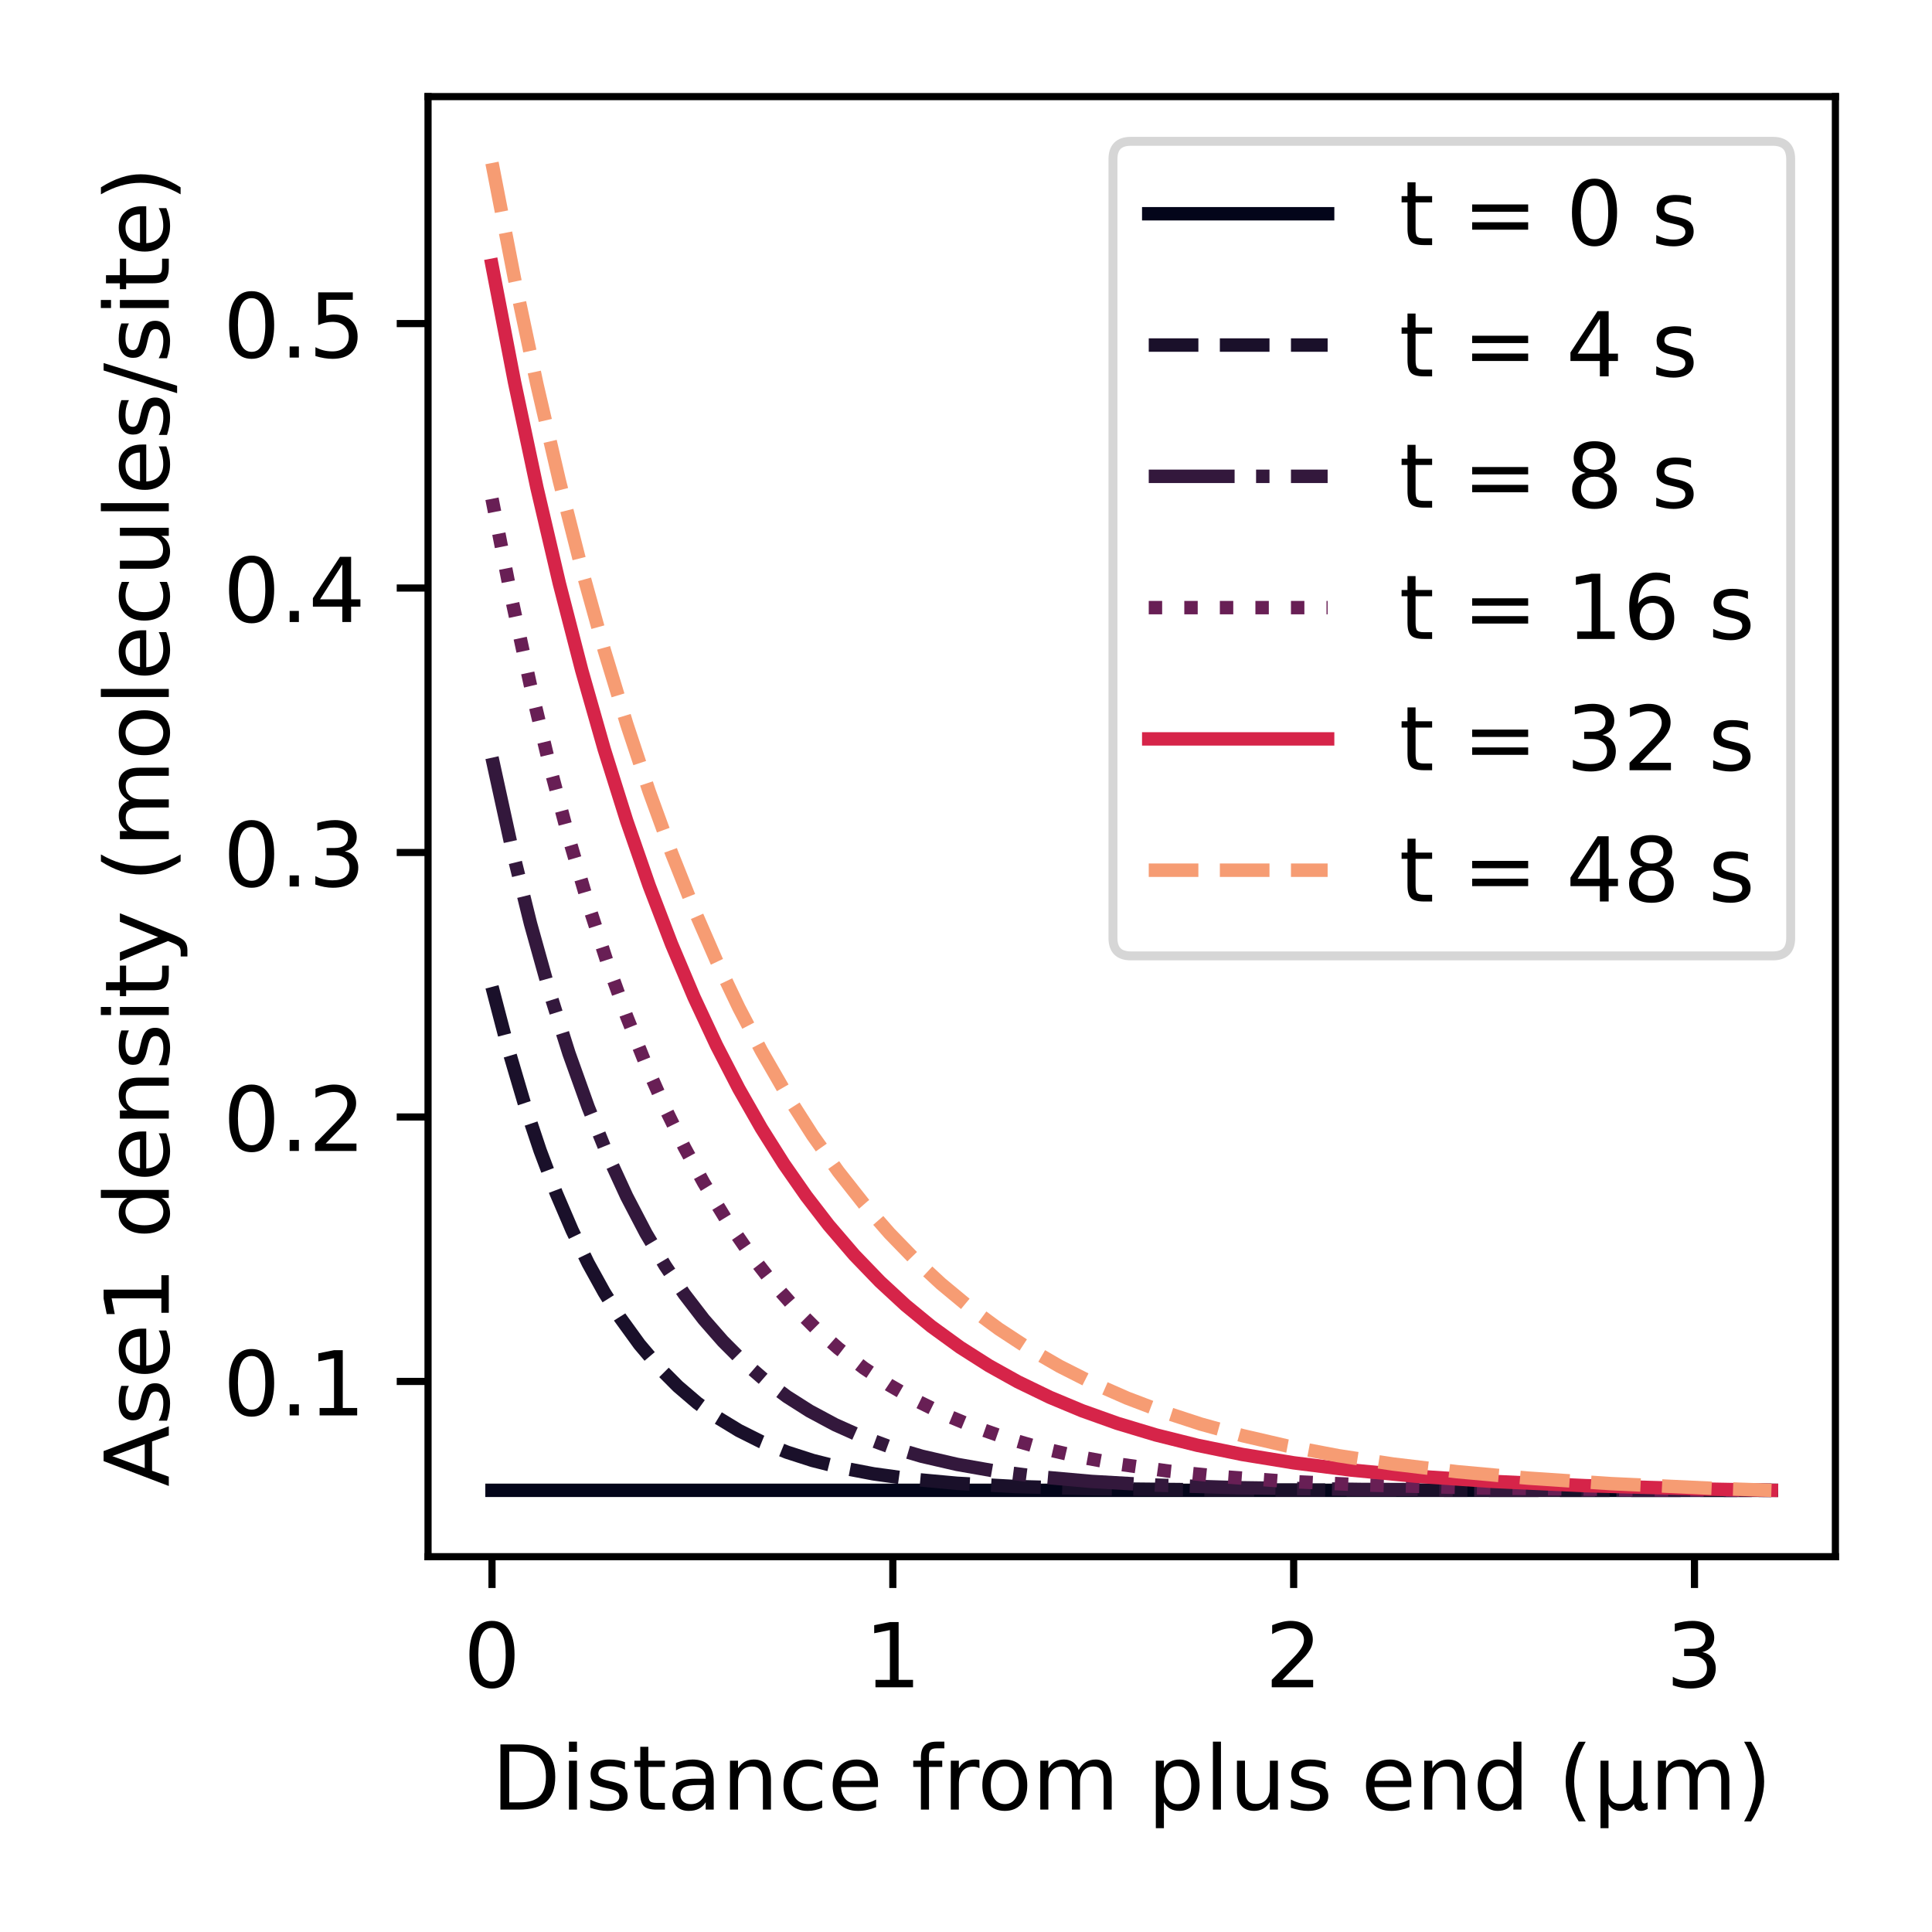
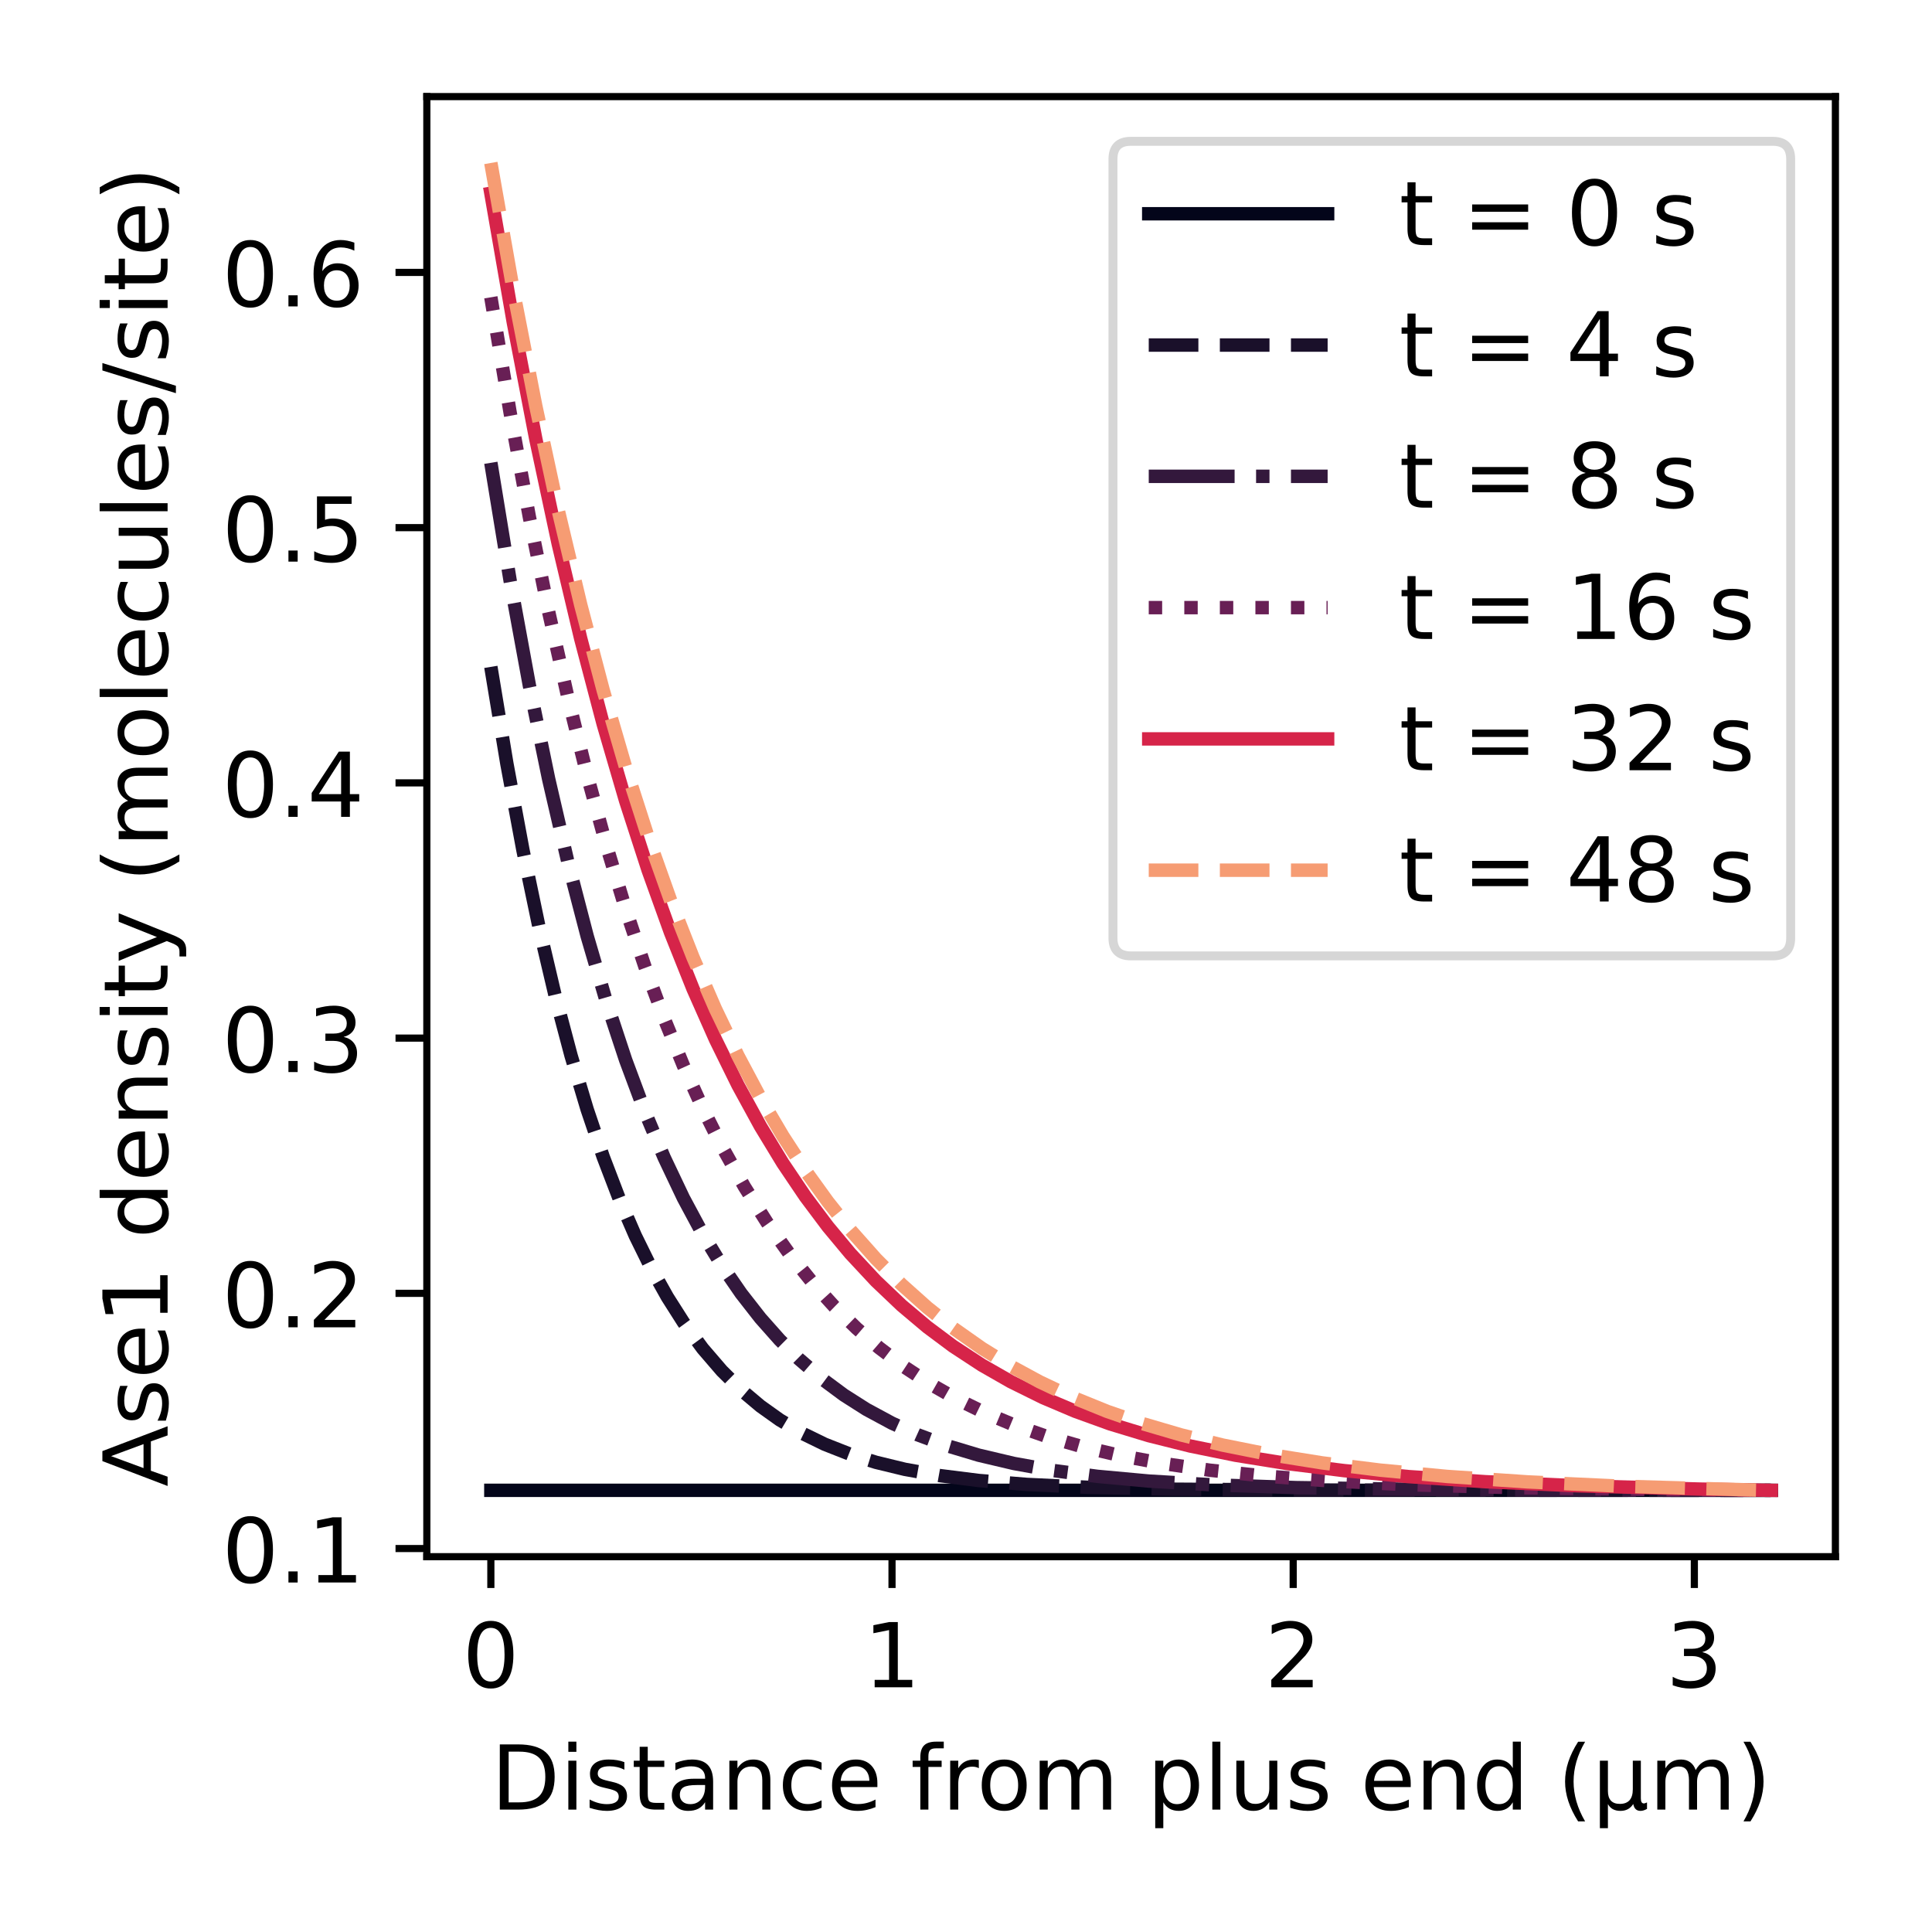
<svg xmlns="http://www.w3.org/2000/svg" xmlns:xlink="http://www.w3.org/1999/xlink" width="216pt" height="216pt" viewBox="0 0 216 216" version="1.1">
  <defs>
    <style type="text/css">*{stroke-linejoin: round; stroke-linecap: butt}</style>
  </defs>
  <g id="figure_1">
    <g id="patch_1">
      <path d="M 0 216  L 216 216  L 216 0  L 0 0  z " style="fill: #ffffff" />
    </g>
    <g id="axes_1">
      <g id="patch_2">
-         <path d="M 47.855 174.04  L 205.2 174.04  L 205.2 10.8  L 47.855 10.8  z " style="fill: #ffffff" />
+         <path d="M 47.72 174.04  L 205.2 174.04  L 205.2 10.8  L 47.72 10.8  z " style="fill: #ffffff" />
      </g>
      <g id="matplotlib.axis_1">
        <g id="xtick_1">
          <g id="line2d_1">
            <defs>
-               <path id="mbc8503fd48" d="M 0 0  L 0 3.5  " style="stroke: #000000; stroke-width: 0.8" />
-             </defs>
-             <g>
-               <use xlink:href="#mbc8503fd48" x="55.007" y="174.04" style="stroke: #000000; stroke-width: 0.8" />
+               <path id="mcc193bee8d" d="M 0 0  L 0 3.5  " style="stroke: #000000; stroke-width: 0.8" />
+             </defs>
+             <g>
+               <use xlink:href="#mcc193bee8d" x="54.878" y="174.04" style="stroke: #000000; stroke-width: 0.8" />
            </g>
          </g>
          <g id="text_1">
-             <g transform="translate(51.82579 188.6384)scale(0.1 -0.1)">
+             <g transform="translate(51.69693 188.6384) scale(0.1 -0.1)">
              <defs>
                <path id="DejaVuSans-30" d="M 2034 4250  Q 1547 4250 1301 3770  Q 1056 3291 1056 2328  Q 1056 1369 1301 889  Q 1547 409 2034 409  Q 2525 409 2770 889  Q 3016 1369 3016 2328  Q 3016 3291 2770 3770  Q 2525 4250 2034 4250  z M 2034 4750  Q 2819 4750 3233 4129  Q 3647 3509 3647 2328  Q 3647 1150 3233 529  Q 2819 -91 2034 -91  Q 1250 -91 836 529  Q 422 1150 422 2328  Q 422 3509 836 4129  Q 1250 4750 2034 4750  z " transform="scale(0.015625)" />
              </defs>
              <use xlink:href="#DejaVuSans-30" />
            </g>
          </g>
        </g>
        <g id="xtick_2">
          <g id="line2d_2">
            <g>
-               <use xlink:href="#mbc8503fd48" x="99.819" y="174.04" style="stroke: #000000; stroke-width: 0.8" />
+               <use xlink:href="#mcc193bee8d" x="99.729" y="174.04" style="stroke: #000000; stroke-width: 0.8" />
            </g>
          </g>
          <g id="text_2">
-             <g transform="translate(96.63811 188.6384)scale(0.1 -0.1)">
+             <g transform="translate(96.5477 188.6384) scale(0.1 -0.1)">
              <defs>
                <path id="DejaVuSans-31" d="M 794 531  L 1825 531  L 1825 4091  L 703 3866  L 703 4441  L 1819 4666  L 2450 4666  L 2450 531  L 3481 531  L 3481 0  L 794 0  L 794 531  z " transform="scale(0.015625)" />
              </defs>
              <use xlink:href="#DejaVuSans-31" />
            </g>
          </g>
        </g>
        <g id="xtick_3">
          <g id="line2d_3">
            <g>
-               <use xlink:href="#mbc8503fd48" x="144.632" y="174.04" style="stroke: #000000; stroke-width: 0.8" />
+               <use xlink:href="#mcc193bee8d" x="144.58" y="174.04" style="stroke: #000000; stroke-width: 0.8" />
            </g>
          </g>
          <g id="text_3">
-             <g transform="translate(141.4504 188.6384)scale(0.1 -0.1)">
+             <g transform="translate(141.3985 188.6384) scale(0.1 -0.1)">
              <defs>
                <path id="DejaVuSans-32" d="M 1228 531  L 3431 531  L 3431 0  L 469 0  L 469 531  Q 828 903 1448 1529  Q 2069 2156 2228 2338  Q 2531 2678 2651 2914  Q 2772 3150 2772 3378  Q 2772 3750 2511 3984  Q 2250 4219 1831 4219  Q 1534 4219 1204 4116  Q 875 4013 500 3803  L 500 4441  Q 881 4594 1212 4672  Q 1544 4750 1819 4750  Q 2544 4750 2975 4387  Q 3406 4025 3406 3419  Q 3406 3131 3298 2873  Q 3191 2616 2906 2266  Q 2828 2175 2409 1742  Q 1991 1309 1228 531  z " transform="scale(0.015625)" />
              </defs>
              <use xlink:href="#DejaVuSans-32" />
            </g>
          </g>
        </g>
        <g id="xtick_4">
          <g id="line2d_4">
            <g>
-               <use xlink:href="#mbc8503fd48" x="189.444" y="174.04" style="stroke: #000000; stroke-width: 0.8" />
+               <use xlink:href="#mcc193bee8d" x="189.43" y="174.04" style="stroke: #000000; stroke-width: 0.8" />
            </g>
          </g>
          <g id="text_4">
-             <g transform="translate(186.2627 188.6384)scale(0.1 -0.1)">
+             <g transform="translate(186.2492 188.6384) scale(0.1 -0.1)">
              <defs>
                <path id="DejaVuSans-33" d="M 2597 2516  Q 3050 2419 3304 2112  Q 3559 1806 3559 1356  Q 3559 666 3084 287  Q 2609 -91 1734 -91  Q 1441 -91 1130 -33  Q 819 25 488 141  L 488 750  Q 750 597 1062 519  Q 1375 441 1716 441  Q 2309 441 2620 675  Q 2931 909 2931 1356  Q 2931 1769 2642 2001  Q 2353 2234 1838 2234  L 1294 2234  L 1294 2753  L 1863 2753  Q 2328 2753 2575 2939  Q 2822 3125 2822 3475  Q 2822 3834 2567 4026  Q 2313 4219 1838 4219  Q 1578 4219 1281 4162  Q 984 4106 628 3988  L 628 4550  Q 988 4650 1302 4700  Q 1616 4750 1894 4750  Q 2613 4750 3031 4423  Q 3450 4097 3450 3541  Q 3450 3153 3228 2886  Q 3006 2619 2597 2516  z " transform="scale(0.015625)" />
              </defs>
              <use xlink:href="#DejaVuSans-33" />
            </g>
          </g>
        </g>
        <g id="text_5">
-           <g transform="translate(54.96656 202.3166)scale(0.1 -0.1)">
+           <g transform="translate(54.89906 202.3166) scale(0.1 -0.1)">
            <defs>
              <path id="DejaVuSans-44" d="M 1259 4147  L 1259 519  L 2022 519  Q 2988 519 3436 956  Q 3884 1394 3884 2338  Q 3884 3275 3436 3711  Q 2988 4147 2022 4147  L 1259 4147  z M 628 4666  L 1925 4666  Q 3281 4666 3915 4102  Q 4550 3538 4550 2338  Q 4550 1131 3912 565  Q 3275 0 1925 0  L 628 0  L 628 4666  z " transform="scale(0.015625)" />
              <path id="DejaVuSans-69" d="M 603 3500  L 1178 3500  L 1178 0  L 603 0  L 603 3500  z M 603 4863  L 1178 4863  L 1178 4134  L 603 4134  L 603 4863  z " transform="scale(0.015625)" />
              <path id="DejaVuSans-73" d="M 2834 3397  L 2834 2853  Q 2591 2978 2328 3040  Q 2066 3103 1784 3103  Q 1356 3103 1142 2972  Q 928 2841 928 2578  Q 928 2378 1081 2264  Q 1234 2150 1697 2047  L 1894 2003  Q 2506 1872 2764 1633  Q 3022 1394 3022 966  Q 3022 478 2636 193  Q 2250 -91 1575 -91  Q 1294 -91 989 -36  Q 684 19 347 128  L 347 722  Q 666 556 975 473  Q 1284 391 1588 391  Q 1994 391 2212 530  Q 2431 669 2431 922  Q 2431 1156 2273 1281  Q 2116 1406 1581 1522  L 1381 1569  Q 847 1681 609 1914  Q 372 2147 372 2553  Q 372 3047 722 3315  Q 1072 3584 1716 3584  Q 2034 3584 2315 3537  Q 2597 3491 2834 3397  z " transform="scale(0.015625)" />
              <path id="DejaVuSans-74" d="M 1172 4494  L 1172 3500  L 2356 3500  L 2356 3053  L 1172 3053  L 1172 1153  Q 1172 725 1289 603  Q 1406 481 1766 481  L 2356 481  L 2356 0  L 1766 0  Q 1100 0 847 248  Q 594 497 594 1153  L 594 3053  L 172 3053  L 172 3500  L 594 3500  L 594 4494  L 1172 4494  z " transform="scale(0.015625)" />
              <path id="DejaVuSans-61" d="M 2194 1759  Q 1497 1759 1228 1600  Q 959 1441 959 1056  Q 959 750 1161 570  Q 1363 391 1709 391  Q 2188 391 2477 730  Q 2766 1069 2766 1631  L 2766 1759  L 2194 1759  z M 3341 1997  L 3341 0  L 2766 0  L 2766 531  Q 2569 213 2275 61  Q 1981 -91 1556 -91  Q 1019 -91 701 211  Q 384 513 384 1019  Q 384 1609 779 1909  Q 1175 2209 1959 2209  L 2766 2209  L 2766 2266  Q 2766 2663 2505 2880  Q 2244 3097 1772 3097  Q 1472 3097 1187 3025  Q 903 2953 641 2809  L 641 3341  Q 956 3463 1253 3523  Q 1550 3584 1831 3584  Q 2591 3584 2966 3190  Q 3341 2797 3341 1997  z " transform="scale(0.015625)" />
              <path id="DejaVuSans-6e" d="M 3513 2113  L 3513 0  L 2938 0  L 2938 2094  Q 2938 2591 2744 2837  Q 2550 3084 2163 3084  Q 1697 3084 1428 2787  Q 1159 2491 1159 1978  L 1159 0  L 581 0  L 581 3500  L 1159 3500  L 1159 2956  Q 1366 3272 1645 3428  Q 1925 3584 2291 3584  Q 2894 3584 3203 3211  Q 3513 2838 3513 2113  z " transform="scale(0.015625)" />
              <path id="DejaVuSans-63" d="M 3122 3366  L 3122 2828  Q 2878 2963 2633 3030  Q 2388 3097 2138 3097  Q 1578 3097 1268 2742  Q 959 2388 959 1747  Q 959 1106 1268 751  Q 1578 397 2138 397  Q 2388 397 2633 464  Q 2878 531 3122 666  L 3122 134  Q 2881 22 2623 -34  Q 2366 -91 2075 -91  Q 1284 -91 818 406  Q 353 903 353 1747  Q 353 2603 823 3093  Q 1294 3584 2113 3584  Q 2378 3584 2631 3529  Q 2884 3475 3122 3366  z " transform="scale(0.015625)" />
              <path id="DejaVuSans-65" d="M 3597 1894  L 3597 1613  L 953 1613  Q 991 1019 1311 708  Q 1631 397 2203 397  Q 2534 397 2845 478  Q 3156 559 3463 722  L 3463 178  Q 3153 47 2828 -22  Q 2503 -91 2169 -91  Q 1331 -91 842 396  Q 353 884 353 1716  Q 353 2575 817 3079  Q 1281 3584 2069 3584  Q 2775 3584 3186 3129  Q 3597 2675 3597 1894  z M 3022 2063  Q 3016 2534 2758 2815  Q 2500 3097 2075 3097  Q 1594 3097 1305 2825  Q 1016 2553 972 2059  L 3022 2063  z " transform="scale(0.015625)" />
              <path id="DejaVuSans-20" transform="scale(0.015625)" />
              <path id="DejaVuSans-66" d="M 2375 4863  L 2375 4384  L 1825 4384  Q 1516 4384 1395 4259  Q 1275 4134 1275 3809  L 1275 3500  L 2222 3500  L 2222 3053  L 1275 3053  L 1275 0  L 697 0  L 697 3053  L 147 3053  L 147 3500  L 697 3500  L 697 3744  Q 697 4328 969 4595  Q 1241 4863 1831 4863  L 2375 4863  z " transform="scale(0.015625)" />
              <path id="DejaVuSans-72" d="M 2631 2963  Q 2534 3019 2420 3045  Q 2306 3072 2169 3072  Q 1681 3072 1420 2755  Q 1159 2438 1159 1844  L 1159 0  L 581 0  L 581 3500  L 1159 3500  L 1159 2956  Q 1341 3275 1631 3429  Q 1922 3584 2338 3584  Q 2397 3584 2469 3576  Q 2541 3569 2628 3553  L 2631 2963  z " transform="scale(0.015625)" />
              <path id="DejaVuSans-6f" d="M 1959 3097  Q 1497 3097 1228 2736  Q 959 2375 959 1747  Q 959 1119 1226 758  Q 1494 397 1959 397  Q 2419 397 2687 759  Q 2956 1122 2956 1747  Q 2956 2369 2687 2733  Q 2419 3097 1959 3097  z M 1959 3584  Q 2709 3584 3137 3096  Q 3566 2609 3566 1747  Q 3566 888 3137 398  Q 2709 -91 1959 -91  Q 1206 -91 779 398  Q 353 888 353 1747  Q 353 2609 779 3096  Q 1206 3584 1959 3584  z " transform="scale(0.015625)" />
              <path id="DejaVuSans-6d" d="M 3328 2828  Q 3544 3216 3844 3400  Q 4144 3584 4550 3584  Q 5097 3584 5394 3201  Q 5691 2819 5691 2113  L 5691 0  L 5113 0  L 5113 2094  Q 5113 2597 4934 2840  Q 4756 3084 4391 3084  Q 3944 3084 3684 2787  Q 3425 2491 3425 1978  L 3425 0  L 2847 0  L 2847 2094  Q 2847 2600 2669 2842  Q 2491 3084 2119 3084  Q 1678 3084 1418 2786  Q 1159 2488 1159 1978  L 1159 0  L 581 0  L 581 3500  L 1159 3500  L 1159 2956  Q 1356 3278 1631 3431  Q 1906 3584 2284 3584  Q 2666 3584 2933 3390  Q 3200 3197 3328 2828  z " transform="scale(0.015625)" />
              <path id="DejaVuSans-70" d="M 1159 525  L 1159 -1331  L 581 -1331  L 581 3500  L 1159 3500  L 1159 2969  Q 1341 3281 1617 3432  Q 1894 3584 2278 3584  Q 2916 3584 3314 3078  Q 3713 2572 3713 1747  Q 3713 922 3314 415  Q 2916 -91 2278 -91  Q 1894 -91 1617 61  Q 1341 213 1159 525  z M 3116 1747  Q 3116 2381 2855 2742  Q 2594 3103 2138 3103  Q 1681 3103 1420 2742  Q 1159 2381 1159 1747  Q 1159 1113 1420 752  Q 1681 391 2138 391  Q 2594 391 2855 752  Q 3116 1113 3116 1747  z " transform="scale(0.015625)" />
              <path id="DejaVuSans-6c" d="M 603 4863  L 1178 4863  L 1178 0  L 603 0  L 603 4863  z " transform="scale(0.015625)" />
              <path id="DejaVuSans-75" d="M 544 1381  L 544 3500  L 1119 3500  L 1119 1403  Q 1119 906 1312 657  Q 1506 409 1894 409  Q 2359 409 2629 706  Q 2900 1003 2900 1516  L 2900 3500  L 3475 3500  L 3475 0  L 2900 0  L 2900 538  Q 2691 219 2414 64  Q 2138 -91 1772 -91  Q 1169 -91 856 284  Q 544 659 544 1381  z M 1991 3584  L 1991 3584  z " transform="scale(0.015625)" />
              <path id="DejaVuSans-64" d="M 2906 2969  L 2906 4863  L 3481 4863  L 3481 0  L 2906 0  L 2906 525  Q 2725 213 2448 61  Q 2172 -91 1784 -91  Q 1150 -91 751 415  Q 353 922 353 1747  Q 353 2572 751 3078  Q 1150 3584 1784 3584  Q 2172 3584 2448 3432  Q 2725 3281 2906 2969  z M 947 1747  Q 947 1113 1208 752  Q 1469 391 1925 391  Q 2381 391 2643 752  Q 2906 1113 2906 1747  Q 2906 2381 2643 2742  Q 2381 3103 1925 3103  Q 1469 3103 1208 2742  Q 947 2381 947 1747  z " transform="scale(0.015625)" />
              <path id="DejaVuSans-28" d="M 1984 4856  Q 1566 4138 1362 3434  Q 1159 2731 1159 2009  Q 1159 1288 1364 580  Q 1569 -128 1984 -844  L 1484 -844  Q 1016 -109 783 600  Q 550 1309 550 2009  Q 550 2706 781 3412  Q 1013 4119 1484 4856  L 1984 4856  z " transform="scale(0.015625)" />
              <path id="DejaVuSans-3bc" d="M 544 -1331  L 544 3500  L 1119 3500  L 1119 1325  Q 1119 872 1334 640  Q 1550 409 1972 409  Q 2434 409 2667 671  Q 2900 934 2900 1459  L 2900 3500  L 3475 3500  L 3475 806  Q 3475 619 3529 530  Q 3584 441 3700 441  Q 3728 441 3778 458  Q 3828 475 3916 513  L 3916 50  Q 3788 -22 3673 -56  Q 3559 -91 3450 -91  Q 3234 -91 3106 31  Q 2978 153 2931 403  Q 2775 156 2548 32  Q 2322 -91 2016 -91  Q 1697 -91 1473 31  Q 1250 153 1119 397  L 1119 -1331  L 544 -1331  z " transform="scale(0.015625)" />
              <path id="DejaVuSans-29" d="M 513 4856  L 1013 4856  Q 1481 4119 1714 3412  Q 1947 2706 1947 2009  Q 1947 1309 1714 600  Q 1481 -109 1013 -844  L 513 -844  Q 928 -128 1133 580  Q 1338 1288 1338 2009  Q 1338 2731 1133 3434  Q 928 4138 513 4856  z " transform="scale(0.015625)" />
            </defs>
            <use xlink:href="#DejaVuSans-44" />
            <use xlink:href="#DejaVuSans-69" x="77.002" />
            <use xlink:href="#DejaVuSans-73" x="104.785" />
            <use xlink:href="#DejaVuSans-74" x="156.885" />
            <use xlink:href="#DejaVuSans-61" x="196.094" />
            <use xlink:href="#DejaVuSans-6e" x="257.373" />
            <use xlink:href="#DejaVuSans-63" x="320.752" />
            <use xlink:href="#DejaVuSans-65" x="375.732" />
            <use xlink:href="#DejaVuSans-20" x="437.256" />
            <use xlink:href="#DejaVuSans-66" x="469.043" />
            <use xlink:href="#DejaVuSans-72" x="504.248" />
            <use xlink:href="#DejaVuSans-6f" x="543.111" />
            <use xlink:href="#DejaVuSans-6d" x="604.293" />
            <use xlink:href="#DejaVuSans-20" x="701.705" />
            <use xlink:href="#DejaVuSans-70" x="733.492" />
            <use xlink:href="#DejaVuSans-6c" x="796.969" />
            <use xlink:href="#DejaVuSans-75" x="824.752" />
            <use xlink:href="#DejaVuSans-73" x="888.131" />
            <use xlink:href="#DejaVuSans-20" x="940.23" />
            <use xlink:href="#DejaVuSans-65" x="972.018" />
            <use xlink:href="#DejaVuSans-6e" x="1033.541" />
            <use xlink:href="#DejaVuSans-64" x="1096.92" />
            <use xlink:href="#DejaVuSans-20" x="1160.396" />
            <use xlink:href="#DejaVuSans-28" x="1192.184" />
            <use xlink:href="#DejaVuSans-3bc" x="1231.197" />
            <use xlink:href="#DejaVuSans-6d" x="1294.82" />
            <use xlink:href="#DejaVuSans-29" x="1392.232" />
          </g>
        </g>
      </g>
      <g id="matplotlib.axis_2">
        <g id="ytick_1">
          <g id="line2d_5">
            <defs>
-               <path id="m1006c7e852" d="M 0 0  L -3.5 0  " style="stroke: #000000; stroke-width: 0.8" />
-             </defs>
-             <g>
-               <use xlink:href="#m1006c7e852" x="47.855" y="154.445" style="stroke: #000000; stroke-width: 0.8" />
+               <path id="m644e088d59" d="M 0 0  L -3.5 0  " style="stroke: #000000; stroke-width: 0.8" />
+             </defs>
+             <g>
+               <use xlink:href="#m644e088d59" x="47.72" y="173.128" style="stroke: #000000; stroke-width: 0.8" />
            </g>
          </g>
          <g id="text_6">
-             <g transform="translate(24.95188 158.2445)scale(0.1 -0.1)">
+             <g transform="translate(24.81687 176.927) scale(0.1 -0.1)">
              <defs>
                <path id="DejaVuSans-2e" d="M 684 794  L 1344 794  L 1344 0  L 684 0  L 684 794  z " transform="scale(0.015625)" />
              </defs>
              <use xlink:href="#DejaVuSans-30" />
              <use xlink:href="#DejaVuSans-2e" x="63.623" />
              <use xlink:href="#DejaVuSans-31" x="95.41" />
            </g>
          </g>
        </g>
        <g id="ytick_2">
          <g id="line2d_6">
            <g>
-               <use xlink:href="#m1006c7e852" x="47.855" y="124.878" style="stroke: #000000; stroke-width: 0.8" />
+               <use xlink:href="#m644e088d59" x="47.72" y="144.594" style="stroke: #000000; stroke-width: 0.8" />
            </g>
          </g>
          <g id="text_7">
-             <g transform="translate(24.95188 128.6773)scale(0.1 -0.1)">
+             <g transform="translate(24.81687 148.3928) scale(0.1 -0.1)">
              <use xlink:href="#DejaVuSans-30" />
              <use xlink:href="#DejaVuSans-2e" x="63.623" />
              <use xlink:href="#DejaVuSans-32" x="95.41" />
            </g>
          </g>
        </g>
        <g id="ytick_3">
          <g id="line2d_7">
            <g>
-               <use xlink:href="#m1006c7e852" x="47.855" y="95.311" style="stroke: #000000; stroke-width: 0.8" />
+               <use xlink:href="#m644e088d59" x="47.72" y="116.059" style="stroke: #000000; stroke-width: 0.8" />
            </g>
          </g>
          <g id="text_8">
-             <g transform="translate(24.95188 99.11011)scale(0.1 -0.1)">
+             <g transform="translate(24.81687 119.8586) scale(0.1 -0.1)">
              <use xlink:href="#DejaVuSans-30" />
              <use xlink:href="#DejaVuSans-2e" x="63.623" />
              <use xlink:href="#DejaVuSans-33" x="95.41" />
            </g>
          </g>
        </g>
        <g id="ytick_4">
          <g id="line2d_8">
            <g>
-               <use xlink:href="#m1006c7e852" x="47.855" y="65.744" style="stroke: #000000; stroke-width: 0.8" />
+               <use xlink:href="#m644e088d59" x="47.72" y="87.525" style="stroke: #000000; stroke-width: 0.8" />
            </g>
          </g>
          <g id="text_9">
-             <g transform="translate(24.95188 69.54292)scale(0.1 -0.1)">
+             <g transform="translate(24.81687 91.3244) scale(0.1 -0.1)">
              <defs>
                <path id="DejaVuSans-34" d="M 2419 4116  L 825 1625  L 2419 1625  L 2419 4116  z M 2253 4666  L 3047 4666  L 3047 1625  L 3713 1625  L 3713 1100  L 3047 1100  L 3047 0  L 2419 0  L 2419 1100  L 313 1100  L 313 1709  L 2253 4666  z " transform="scale(0.015625)" />
              </defs>
              <use xlink:href="#DejaVuSans-30" />
              <use xlink:href="#DejaVuSans-2e" x="63.623" />
              <use xlink:href="#DejaVuSans-34" x="95.41" />
            </g>
          </g>
        </g>
        <g id="ytick_5">
          <g id="line2d_9">
            <g>
-               <use xlink:href="#m1006c7e852" x="47.855" y="36.177" style="stroke: #000000; stroke-width: 0.8" />
+               <use xlink:href="#m644e088d59" x="47.72" y="58.991" style="stroke: #000000; stroke-width: 0.8" />
            </g>
          </g>
          <g id="text_10">
-             <g transform="translate(24.95188 39.97572)scale(0.1 -0.1)">
+             <g transform="translate(24.81687 62.7902) scale(0.1 -0.1)">
              <defs>
                <path id="DejaVuSans-35" d="M 691 4666  L 3169 4666  L 3169 4134  L 1269 4134  L 1269 2991  Q 1406 3038 1543 3061  Q 1681 3084 1819 3084  Q 2600 3084 3056 2656  Q 3513 2228 3513 1497  Q 3513 744 3044 326  Q 2575 -91 1722 -91  Q 1428 -91 1123 -41  Q 819 9 494 109  L 494 744  Q 775 591 1075 516  Q 1375 441 1709 441  Q 2250 441 2565 725  Q 2881 1009 2881 1497  Q 2881 1984 2565 2268  Q 2250 2553 1709 2553  Q 1456 2553 1204 2497  Q 953 2441 691 2322  L 691 4666  z " transform="scale(0.015625)" />
              </defs>
              <use xlink:href="#DejaVuSans-30" />
              <use xlink:href="#DejaVuSans-2e" x="63.623" />
              <use xlink:href="#DejaVuSans-35" x="95.41" />
            </g>
          </g>
        </g>
-         <g id="text_11">
-           <g transform="translate(18.87219 166.2138)rotate(-90)scale(0.1 -0.1)">
+         <g id="ytick_6">
+           <g id="line2d_10">
+             <g>
+               <use xlink:href="#m644e088d59" x="47.72" y="30.457" style="stroke: #000000; stroke-width: 0.8" />
+             </g>
+           </g>
+           <g id="text_11">
+             <g transform="translate(24.81687 34.25599) scale(0.1 -0.1)">
+               <defs>
+                 <path id="DejaVuSans-36" d="M 2113 2584  Q 1688 2584 1439 2293  Q 1191 2003 1191 1497  Q 1191 994 1439 701  Q 1688 409 2113 409  Q 2538 409 2786 701  Q 3034 994 3034 1497  Q 3034 2003 2786 2293  Q 2538 2584 2113 2584  z M 3366 4563  L 3366 3988  Q 3128 4100 2886 4159  Q 2644 4219 2406 4219  Q 1781 4219 1451 3797  Q 1122 3375 1075 2522  Q 1259 2794 1537 2939  Q 1816 3084 2150 3084  Q 2853 3084 3261 2657  Q 3669 2231 3669 1497  Q 3669 778 3244 343  Q 2819 -91 2113 -91  Q 1303 -91 875 529  Q 447 1150 447 2328  Q 447 3434 972 4092  Q 1497 4750 2381 4750  Q 2619 4750 2861 4703  Q 3103 4656 3366 4563  z " transform="scale(0.015625)" />
+               </defs>
+               <use xlink:href="#DejaVuSans-30" />
+               <use xlink:href="#DejaVuSans-2e" x="63.623" />
+               <use xlink:href="#DejaVuSans-36" x="95.41" />
+             </g>
+           </g>
+         </g>
+         <g id="text_12">
+           <g transform="translate(18.73719 166.2138) rotate(-90) scale(0.1 -0.1)">
            <defs>
              <path id="DejaVuSans-41" d="M 2188 4044  L 1331 1722  L 3047 1722  L 2188 4044  z M 1831 4666  L 2547 4666  L 4325 0  L 3669 0  L 3244 1197  L 1141 1197  L 716 0  L 50 0  L 1831 4666  z " transform="scale(0.015625)" />
              <path id="DejaVuSans-79" d="M 2059 -325  Q 1816 -950 1584 -1140  Q 1353 -1331 966 -1331  L 506 -1331  L 506 -850  L 844 -850  Q 1081 -850 1212 -737  Q 1344 -625 1503 -206  L 1606 56  L 191 3500  L 800 3500  L 1894 763  L 2988 3500  L 3597 3500  L 2059 -325  z " transform="scale(0.015625)" />
              <path id="DejaVuSans-2f" d="M 1625 4666  L 2156 4666  L 531 -594  L 0 -594  L 1625 4666  z " transform="scale(0.015625)" />
            </defs>
            <use xlink:href="#DejaVuSans-41" />
            <use xlink:href="#DejaVuSans-73" x="68.408" />
            <use xlink:href="#DejaVuSans-65" x="120.508" />
            <use xlink:href="#DejaVuSans-31" x="182.031" />
            <use xlink:href="#DejaVuSans-20" x="245.654" />
            <use xlink:href="#DejaVuSans-64" x="277.441" />
            <use xlink:href="#DejaVuSans-65" x="340.918" />
            <use xlink:href="#DejaVuSans-6e" x="402.441" />
            <use xlink:href="#DejaVuSans-73" x="465.82" />
            <use xlink:href="#DejaVuSans-69" x="517.92" />
            <use xlink:href="#DejaVuSans-74" x="545.703" />
            <use xlink:href="#DejaVuSans-79" x="584.912" />
            <use xlink:href="#DejaVuSans-20" x="644.092" />
            <use xlink:href="#DejaVuSans-28" x="675.879" />
            <use xlink:href="#DejaVuSans-6d" x="714.893" />
            <use xlink:href="#DejaVuSans-6f" x="812.305" />
            <use xlink:href="#DejaVuSans-6c" x="873.486" />
            <use xlink:href="#DejaVuSans-65" x="901.27" />
            <use xlink:href="#DejaVuSans-63" x="962.793" />
            <use xlink:href="#DejaVuSans-75" x="1017.773" />
            <use xlink:href="#DejaVuSans-6c" x="1081.152" />
            <use xlink:href="#DejaVuSans-65" x="1108.936" />
            <use xlink:href="#DejaVuSans-73" x="1170.459" />
            <use xlink:href="#DejaVuSans-2f" x="1222.559" />
            <use xlink:href="#DejaVuSans-73" x="1256.25" />
            <use xlink:href="#DejaVuSans-69" x="1308.35" />
            <use xlink:href="#DejaVuSans-74" x="1336.133" />
            <use xlink:href="#DejaVuSans-65" x="1375.342" />
            <use xlink:href="#DejaVuSans-29" x="1436.865" />
          </g>
        </g>
      </g>
-       <g id="line2d_10">
-         <path d="M 55.007 166.62  L 198.048 166.62  L 198.048 166.62  " clip-path="url(#p18d1f1c382)" style="fill: none; stroke: #03051a; stroke-width: 1.5; stroke-linecap: square" />
-       </g>
      <g id="line2d_11">
-         <path d="M 55.007 110.332  L 56.8 117.194  L 58.592 123.267  L 60.385 128.636  L 62.177 133.378  L 63.97 137.561  L 65.762 141.247  L 67.554 144.491  L 69.347 147.344  L 71.498 150.312  L 73.649 152.847  L 75.8 155.008  L 77.951 156.848  L 80.102 158.412  L 82.611 159.938  L 85.121 161.195  L 87.989 162.358  L 90.857 163.283  L 94.083 164.096  L 97.668 164.78  L 101.97 165.37  L 106.989 165.832  L 113.442 166.192  L 122.046 166.436  L 135.669 166.575  L 168.293 166.619  L 198.048 166.62  L 198.048 166.62  " clip-path="url(#p18d1f1c382)" style="fill: none; stroke-dasharray: 5.55,2.4; stroke-dashoffset: 0; stroke: #1a102a; stroke-width: 1.5" />
+         <path d="M 54.878 166.62  L 198.042 166.62  L 198.042 166.62  " clip-path="url(#p9d5d2d55dd)" style="fill: none; stroke: #03051a; stroke-width: 1.5; stroke-linecap: square" />
      </g>
      <g id="line2d_12">
-         <path d="M 55.007 84.709  L 57.158 94.547  L 59.309 103.256  L 61.46 110.959  L 63.611 117.768  L 65.762 123.78  L 67.913 129.085  L 70.064 133.762  L 72.215 137.881  L 74.366 141.506  L 76.517 144.693  L 78.668 147.493  L 80.819 149.951  L 82.97 152.106  L 85.479 154.285  L 87.989 156.15  L 90.498 157.744  L 93.366 159.283  L 96.234 160.565  L 99.461 161.751  L 103.046 162.809  L 106.989 163.718  L 111.291 164.473  L 116.31 165.117  L 122.046 165.626  L 129.216 166.034  L 138.537 166.33  L 152.16 166.52  L 177.255 166.608  L 198.048 166.62  L 198.048 166.62  " clip-path="url(#p18d1f1c382)" style="fill: none; stroke-dasharray: 9.6,2.4,1.5,2.4; stroke-dashoffset: 0; stroke: #33183c; stroke-width: 1.5" />
+         <path d="M 54.878 74.557  L 56.672 85.396  L 58.466 95.049  L 60.26 103.635  L 62.054 111.262  L 63.848 118.029  L 65.642 124.025  L 67.436 129.33  L 69.23 134.019  L 71.024 138.156  L 72.818 141.803  L 74.613 145.012  L 76.407 147.833  L 78.559 150.765  L 80.712 153.267  L 82.865 155.398  L 85.018 157.208  L 87.171 158.743  L 89.682 160.238  L 92.194 161.464  L 95.064 162.594  L 97.935 163.489  L 101.164 164.272  L 105.111 164.979  L 109.417 165.52  L 114.799 165.961  L 121.616 166.283  L 131.304 166.496  L 147.809 166.6  L 198.042 166.62  L 198.042 166.62  " clip-path="url(#p9d5d2d55dd)" style="fill: none; stroke-dasharray: 5.55,2.4; stroke-dashoffset: 0; stroke: #1a102a; stroke-width: 1.5" />
      </g>
      <g id="line2d_13">
-         <path d="M 55.007 55.764  L 57.158 66.73  L 59.309 76.651  L 61.46 85.622  L 63.611 93.73  L 65.762 101.056  L 67.913 107.672  L 70.064 113.644  L 72.215 119.033  L 74.366 123.893  L 76.517 128.274  L 78.668 132.222  L 81.177 136.334  L 83.687 139.972  L 86.196 143.188  L 88.706 146.029  L 91.215 148.537  L 93.725 150.75  L 96.593 152.961  L 99.461 154.873  L 102.329 156.527  L 105.555 158.12  L 108.782 159.469  L 112.367 160.727  L 116.31 161.864  L 120.612 162.864  L 125.273 163.718  L 130.65 164.473  L 136.745 165.101  L 143.915 165.617  L 152.877 166.031  L 164.708 166.339  L 181.916 166.542  L 198.048 166.62  L 198.048 166.62  " clip-path="url(#p18d1f1c382)" style="fill: none; stroke-dasharray: 1.5,2.475; stroke-dashoffset: 0; stroke: #681f55; stroke-width: 1.5" />
+         <path d="M 54.878 51.741  L 57.031 64.901  L 59.184 76.632  L 61.337 87.08  L 63.49 96.379  L 65.642 104.647  L 67.795 111.991  L 69.948 118.51  L 72.101 124.291  L 74.254 129.412  L 76.407 133.945  L 78.559 137.953  L 80.712 141.495  L 82.865 144.62  L 85.018 147.376  L 87.171 149.803  L 89.324 151.939  L 91.835 154.107  L 94.347 155.969  L 96.858 157.567  L 99.729 159.115  L 102.599 160.41  L 105.829 161.613  L 109.417 162.69  L 113.364 163.62  L 117.669 164.394  L 122.693 165.058  L 128.433 165.586  L 135.61 166.009  L 144.939 166.318  L 158.214 166.514  L 182.254 166.607  L 198.042 166.62  L 198.042 166.62  " clip-path="url(#p9d5d2d55dd)" style="fill: none; stroke-dasharray: 9.6,2.4,1.5,2.4; stroke-dashoffset: 0; stroke: #33183c; stroke-width: 1.5" />
      </g>
      <g id="line2d_14">
-         <path d="M 55.007 29.657  L 57.517 42.689  L 60.026 54.513  L 62.536 65.236  L 65.045 74.96  L 67.554 83.775  L 70.064 91.763  L 72.573 99.002  L 75.083 105.558  L 77.592 111.496  L 80.102 116.871  L 82.611 121.736  L 85.121 126.138  L 87.63 130.12  L 90.14 133.722  L 92.649 136.978  L 95.517 140.317  L 98.385 143.291  L 101.253 145.939  L 104.121 148.296  L 107.348 150.637  L 110.574 152.689  L 113.801 154.487  L 117.386 156.223  L 120.971 157.72  L 124.914 159.129  L 129.216 160.425  L 133.877 161.588  L 138.896 162.612  L 144.632 163.546  L 151.085 164.359  L 158.255 165.037  L 166.859 165.622  L 177.255 166.099  L 190.878 166.485  L 198.048 166.62  L 198.048 166.62  " clip-path="url(#p18d1f1c382)" style="fill: none; stroke: #d62449; stroke-width: 1.5; stroke-linecap: square" />
+         <path d="M 54.878 33.236  L 57.031 46.12  L 59.184 57.8  L 61.337 68.384  L 63.49 77.972  L 65.642 86.655  L 67.795 94.515  L 69.948 101.627  L 72.101 108.062  L 74.254 113.88  L 76.407 119.14  L 78.559 123.892  L 80.712 128.185  L 83.224 132.669  L 85.736 136.647  L 88.247 140.175  L 90.759 143.301  L 93.27 146.07  L 95.782 148.521  L 98.294 150.69  L 101.164 152.863  L 104.035 154.749  L 106.905 156.385  L 110.134 157.967  L 113.364 159.313  L 116.952 160.572  L 120.899 161.716  L 125.204 162.727  L 129.869 163.597  L 135.251 164.37  L 141.35 165.019  L 148.527 165.556  L 157.497 165.993  L 168.979 166.317  L 185.484 166.54  L 198.042 166.62  L 198.042 166.62  " clip-path="url(#p9d5d2d55dd)" style="fill: none; stroke-dasharray: 1.5,2.475; stroke-dashoffset: 0; stroke: #681f55; stroke-width: 1.5" />
      </g>
      <g id="line2d_15">
-         <path d="M 55.007 18.22  L 57.517 31.142  L 60.026 42.96  L 62.536 53.766  L 65.045 63.645  L 67.554 72.676  L 70.064 80.931  L 72.573 88.474  L 75.083 95.368  L 77.592 101.666  L 80.102 107.419  L 82.611 112.675  L 85.121 117.474  L 87.989 122.451  L 90.857 126.937  L 93.725 130.978  L 96.593 134.619  L 99.461 137.899  L 102.329 140.853  L 105.197 143.513  L 108.423 146.19  L 111.65 148.568  L 114.876 150.68  L 118.461 152.75  L 122.046 154.565  L 125.99 156.302  L 129.933 157.804  L 134.235 159.21  L 138.896 160.501  L 143.915 161.663  L 149.651 162.751  L 155.745 163.681  L 162.915 164.537  L 170.802 165.253  L 180.123 165.872  L 191.595 166.402  L 198.048 166.62  L 198.048 166.62  " clip-path="url(#p18d1f1c382)" style="fill: none; stroke-dasharray: 5.55,2.4; stroke-dashoffset: 0; stroke: #f69c73; stroke-width: 1.5" />
+         <path d="M 54.878 21.605  L 57.39 36.048  L 59.901 49.072  L 62.413 60.814  L 64.925 71.399  L 67.436 80.94  L 69.948 89.539  L 72.46 97.287  L 74.971 104.268  L 77.483 110.557  L 79.995 116.222  L 82.506 121.324  L 85.018 125.918  L 87.53 130.054  L 90.041 133.777  L 92.553 137.128  L 95.064 140.144  L 97.935 143.223  L 100.805 145.951  L 103.676 148.368  L 106.546 150.509  L 109.776 152.626  L 113.005 154.472  L 116.593 156.247  L 120.181 157.771  L 124.128 159.199  L 128.433 160.505  L 133.098 161.672  L 138.121 162.694  L 143.862 163.621  L 150.321 164.424  L 157.497 165.089  L 166.108 165.659  L 176.513 166.119  L 190.148 166.484  L 198.042 166.62  L 198.042 166.62  " clip-path="url(#p9d5d2d55dd)" style="fill: none; stroke: #d62449; stroke-width: 1.5; stroke-linecap: square" />
+       </g>
+       <g id="line2d_16">
+         <path d="M 54.878 18.22  L 57.39 32.486  L 59.901 45.39  L 62.413 57.061  L 64.925 67.616  L 67.436 77.162  L 69.948 85.795  L 72.46 93.602  L 74.971 100.661  L 77.483 107.044  L 79.995 112.816  L 82.506 118.034  L 85.018 122.752  L 87.53 127.017  L 90.041 130.873  L 92.553 134.358  L 95.064 137.509  L 97.935 140.741  L 100.805 143.62  L 103.676 146.185  L 106.546 148.469  L 109.776 150.742  L 113.005 152.738  L 116.234 154.49  L 119.822 156.186  L 123.769 157.79  L 127.716 159.156  L 132.021 160.419  L 136.686 161.56  L 142.068 162.635  L 147.809 163.551  L 154.267 164.357  L 161.802 165.068  L 170.773 165.676  L 181.537 166.171  L 195.171 166.561  L 198.042 166.62  L 198.042 166.62  " clip-path="url(#p9d5d2d55dd)" style="fill: none; stroke-dasharray: 5.55,2.4; stroke-dashoffset: 0; stroke: #f69c73; stroke-width: 1.5" />
      </g>
      <g id="patch_3">
-         <path d="M 47.855 174.04  L 47.855 10.8  " style="fill: none; stroke: #000000; stroke-width: 0.8; stroke-linejoin: miter; stroke-linecap: square" />
+         <path d="M 47.72 174.04  L 47.72 10.8  " style="fill: none; stroke: #000000; stroke-width: 0.8; stroke-linejoin: miter; stroke-linecap: square" />
      </g>
      <g id="patch_4">
        <path d="M 205.2 174.04  L 205.2 10.8  " style="fill: none; stroke: #000000; stroke-width: 0.8; stroke-linejoin: miter; stroke-linecap: square" />
      </g>
      <g id="patch_5">
-         <path d="M 47.855 174.04  L 205.2 174.04  " style="fill: none; stroke: #000000; stroke-width: 0.8; stroke-linejoin: miter; stroke-linecap: square" />
+         <path d="M 47.72 174.04  L 205.2 174.04  " style="fill: none; stroke: #000000; stroke-width: 0.8; stroke-linejoin: miter; stroke-linecap: square" />
      </g>
      <g id="patch_6">
-         <path d="M 47.855 10.8  L 205.2 10.8  " style="fill: none; stroke: #000000; stroke-width: 0.8; stroke-linejoin: miter; stroke-linecap: square" />
+         <path d="M 47.72 10.8  L 205.2 10.8  " style="fill: none; stroke: #000000; stroke-width: 0.8; stroke-linejoin: miter; stroke-linecap: square" />
      </g>
      <g id="legend_1">
        <g id="patch_7">
          <path d="M 126.431 106.869  L 198.2 106.869  Q 200.2 106.869 200.2 104.869  L 200.2 17.8  Q 200.2 15.8 198.2 15.8  L 126.431 15.8  Q 124.431 15.8 124.431 17.8  L 124.431 104.869  Q 124.431 106.869 126.431 106.869  z " style="fill: #ffffff; opacity: 0.8; stroke: #cccccc; stroke-linejoin: miter" />
        </g>
-         <g id="line2d_16">
+         <g id="line2d_17">
          <path d="M 128.431 23.898  L 138.431 23.898  L 148.431 23.898  " style="fill: none; stroke: #03051a; stroke-width: 1.5; stroke-linecap: square" />
        </g>
-         <g id="text_12">
-           <g transform="translate(156.4313 27.39844)scale(0.1 -0.1)">
+         <g id="text_13">
+           <g transform="translate(156.4313 27.39844) scale(0.1 -0.1)">
            <defs>
              <path id="DejaVuSans-3d" d="M 678 2906  L 4684 2906  L 4684 2381  L 678 2381  L 678 2906  z M 678 1631  L 4684 1631  L 4684 1100  L 678 1100  L 678 1631  z " transform="scale(0.015625)" />
            </defs>
            <use xlink:href="#DejaVuSans-74" />
            <use xlink:href="#DejaVuSans-20" x="39.209" />
            <use xlink:href="#DejaVuSans-3d" x="70.996" />
            <use xlink:href="#DejaVuSans-20" x="154.785" />
            <use xlink:href="#DejaVuSans-30" x="186.572" />
            <use xlink:href="#DejaVuSans-20" x="250.195" />
            <use xlink:href="#DejaVuSans-73" x="281.982" />
          </g>
        </g>
-         <g id="line2d_17">
+         <g id="line2d_18">
          <path d="M 128.431 38.577  L 138.431 38.577  L 148.431 38.577  " style="fill: none; stroke-dasharray: 5.55,2.4; stroke-dashoffset: 0; stroke: #1a102a; stroke-width: 1.5" />
        </g>
-         <g id="text_13">
-           <g transform="translate(156.4313 42.07656)scale(0.1 -0.1)">
+         <g id="text_14">
+           <g transform="translate(156.4313 42.07656) scale(0.1 -0.1)">
            <use xlink:href="#DejaVuSans-74" />
            <use xlink:href="#DejaVuSans-20" x="39.209" />
            <use xlink:href="#DejaVuSans-3d" x="70.996" />
            <use xlink:href="#DejaVuSans-20" x="154.785" />
            <use xlink:href="#DejaVuSans-34" x="186.572" />
            <use xlink:href="#DejaVuSans-20" x="250.195" />
            <use xlink:href="#DejaVuSans-73" x="281.982" />
          </g>
        </g>
-         <g id="line2d_18">
+         <g id="line2d_19">
          <path d="M 128.431 53.255  L 138.431 53.255  L 148.431 53.255  " style="fill: none; stroke-dasharray: 9.6,2.4,1.5,2.4; stroke-dashoffset: 0; stroke: #33183c; stroke-width: 1.5" />
        </g>
-         <g id="text_14">
-           <g transform="translate(156.4313 56.75469)scale(0.1 -0.1)">
+         <g id="text_15">
+           <g transform="translate(156.4313 56.75469) scale(0.1 -0.1)">
            <defs>
              <path id="DejaVuSans-38" d="M 2034 2216  Q 1584 2216 1326 1975  Q 1069 1734 1069 1313  Q 1069 891 1326 650  Q 1584 409 2034 409  Q 2484 409 2743 651  Q 3003 894 3003 1313  Q 3003 1734 2745 1975  Q 2488 2216 2034 2216  z M 1403 2484  Q 997 2584 770 2862  Q 544 3141 544 3541  Q 544 4100 942 4425  Q 1341 4750 2034 4750  Q 2731 4750 3128 4425  Q 3525 4100 3525 3541  Q 3525 3141 3298 2862  Q 3072 2584 2669 2484  Q 3125 2378 3379 2068  Q 3634 1759 3634 1313  Q 3634 634 3220 271  Q 2806 -91 2034 -91  Q 1263 -91 848 271  Q 434 634 434 1313  Q 434 1759 690 2068  Q 947 2378 1403 2484  z M 1172 3481  Q 1172 3119 1398 2916  Q 1625 2713 2034 2713  Q 2441 2713 2670 2916  Q 2900 3119 2900 3481  Q 2900 3844 2670 4047  Q 2441 4250 2034 4250  Q 1625 4250 1398 4047  Q 1172 3844 1172 3481  z " transform="scale(0.015625)" />
            </defs>
            <use xlink:href="#DejaVuSans-74" />
            <use xlink:href="#DejaVuSans-20" x="39.209" />
            <use xlink:href="#DejaVuSans-3d" x="70.996" />
            <use xlink:href="#DejaVuSans-20" x="154.785" />
            <use xlink:href="#DejaVuSans-38" x="186.572" />
            <use xlink:href="#DejaVuSans-20" x="250.195" />
            <use xlink:href="#DejaVuSans-73" x="281.982" />
          </g>
        </g>
-         <g id="line2d_19">
+         <g id="line2d_20">
          <path d="M 128.431 67.933  L 138.431 67.933  L 148.431 67.933  " style="fill: none; stroke-dasharray: 1.5,2.475; stroke-dashoffset: 0; stroke: #681f55; stroke-width: 1.5" />
        </g>
-         <g id="text_15">
-           <g transform="translate(156.4313 71.43281)scale(0.1 -0.1)">
-             <defs>
-               <path id="DejaVuSans-36" d="M 2113 2584  Q 1688 2584 1439 2293  Q 1191 2003 1191 1497  Q 1191 994 1439 701  Q 1688 409 2113 409  Q 2538 409 2786 701  Q 3034 994 3034 1497  Q 3034 2003 2786 2293  Q 2538 2584 2113 2584  z M 3366 4563  L 3366 3988  Q 3128 4100 2886 4159  Q 2644 4219 2406 4219  Q 1781 4219 1451 3797  Q 1122 3375 1075 2522  Q 1259 2794 1537 2939  Q 1816 3084 2150 3084  Q 2853 3084 3261 2657  Q 3669 2231 3669 1497  Q 3669 778 3244 343  Q 2819 -91 2113 -91  Q 1303 -91 875 529  Q 447 1150 447 2328  Q 447 3434 972 4092  Q 1497 4750 2381 4750  Q 2619 4750 2861 4703  Q 3103 4656 3366 4563  z " transform="scale(0.015625)" />
-             </defs>
+         <g id="text_16">
+           <g transform="translate(156.4313 71.43281) scale(0.1 -0.1)">
            <use xlink:href="#DejaVuSans-74" />
            <use xlink:href="#DejaVuSans-20" x="39.209" />
            <use xlink:href="#DejaVuSans-3d" x="70.996" />
            <use xlink:href="#DejaVuSans-20" x="154.785" />
            <use xlink:href="#DejaVuSans-31" x="186.572" />
            <use xlink:href="#DejaVuSans-36" x="250.195" />
            <use xlink:href="#DejaVuSans-20" x="313.818" />
            <use xlink:href="#DejaVuSans-73" x="345.605" />
          </g>
        </g>
-         <g id="line2d_20">
+         <g id="line2d_21">
          <path d="M 128.431 82.611  L 138.431 82.611  L 148.431 82.611  " style="fill: none; stroke: #d62449; stroke-width: 1.5; stroke-linecap: square" />
        </g>
-         <g id="text_16">
-           <g transform="translate(156.4313 86.11094)scale(0.1 -0.1)">
+         <g id="text_17">
+           <g transform="translate(156.4313 86.11094) scale(0.1 -0.1)">
            <use xlink:href="#DejaVuSans-74" />
            <use xlink:href="#DejaVuSans-20" x="39.209" />
            <use xlink:href="#DejaVuSans-3d" x="70.996" />
            <use xlink:href="#DejaVuSans-20" x="154.785" />
            <use xlink:href="#DejaVuSans-33" x="186.572" />
            <use xlink:href="#DejaVuSans-32" x="250.195" />
            <use xlink:href="#DejaVuSans-20" x="313.818" />
            <use xlink:href="#DejaVuSans-73" x="345.605" />
          </g>
        </g>
-         <g id="line2d_21">
+         <g id="line2d_22">
          <path d="M 128.431 97.289  L 138.431 97.289  L 148.431 97.289  " style="fill: none; stroke-dasharray: 5.55,2.4; stroke-dashoffset: 0; stroke: #f69c73; stroke-width: 1.5" />
        </g>
-         <g id="text_17">
-           <g transform="translate(156.4313 100.7891)scale(0.1 -0.1)">
+         <g id="text_18">
+           <g transform="translate(156.4313 100.7891) scale(0.1 -0.1)">
            <use xlink:href="#DejaVuSans-74" />
            <use xlink:href="#DejaVuSans-20" x="39.209" />
            <use xlink:href="#DejaVuSans-3d" x="70.996" />
            <use xlink:href="#DejaVuSans-20" x="154.785" />
            <use xlink:href="#DejaVuSans-34" x="186.572" />
            <use xlink:href="#DejaVuSans-38" x="250.195" />
            <use xlink:href="#DejaVuSans-20" x="313.818" />
            <use xlink:href="#DejaVuSans-73" x="345.605" />
          </g>
        </g>
      </g>
    </g>
  </g>
  <defs>
-     <clipPath id="p18d1f1c382">
-       <rect x="47.855" y="10.8" width="157.345" height="163.24" />
+     <clipPath id="p9d5d2d55dd">
+       <rect x="47.72" y="10.8" width="157.48" height="163.24" />
    </clipPath>
  </defs>
</svg>
